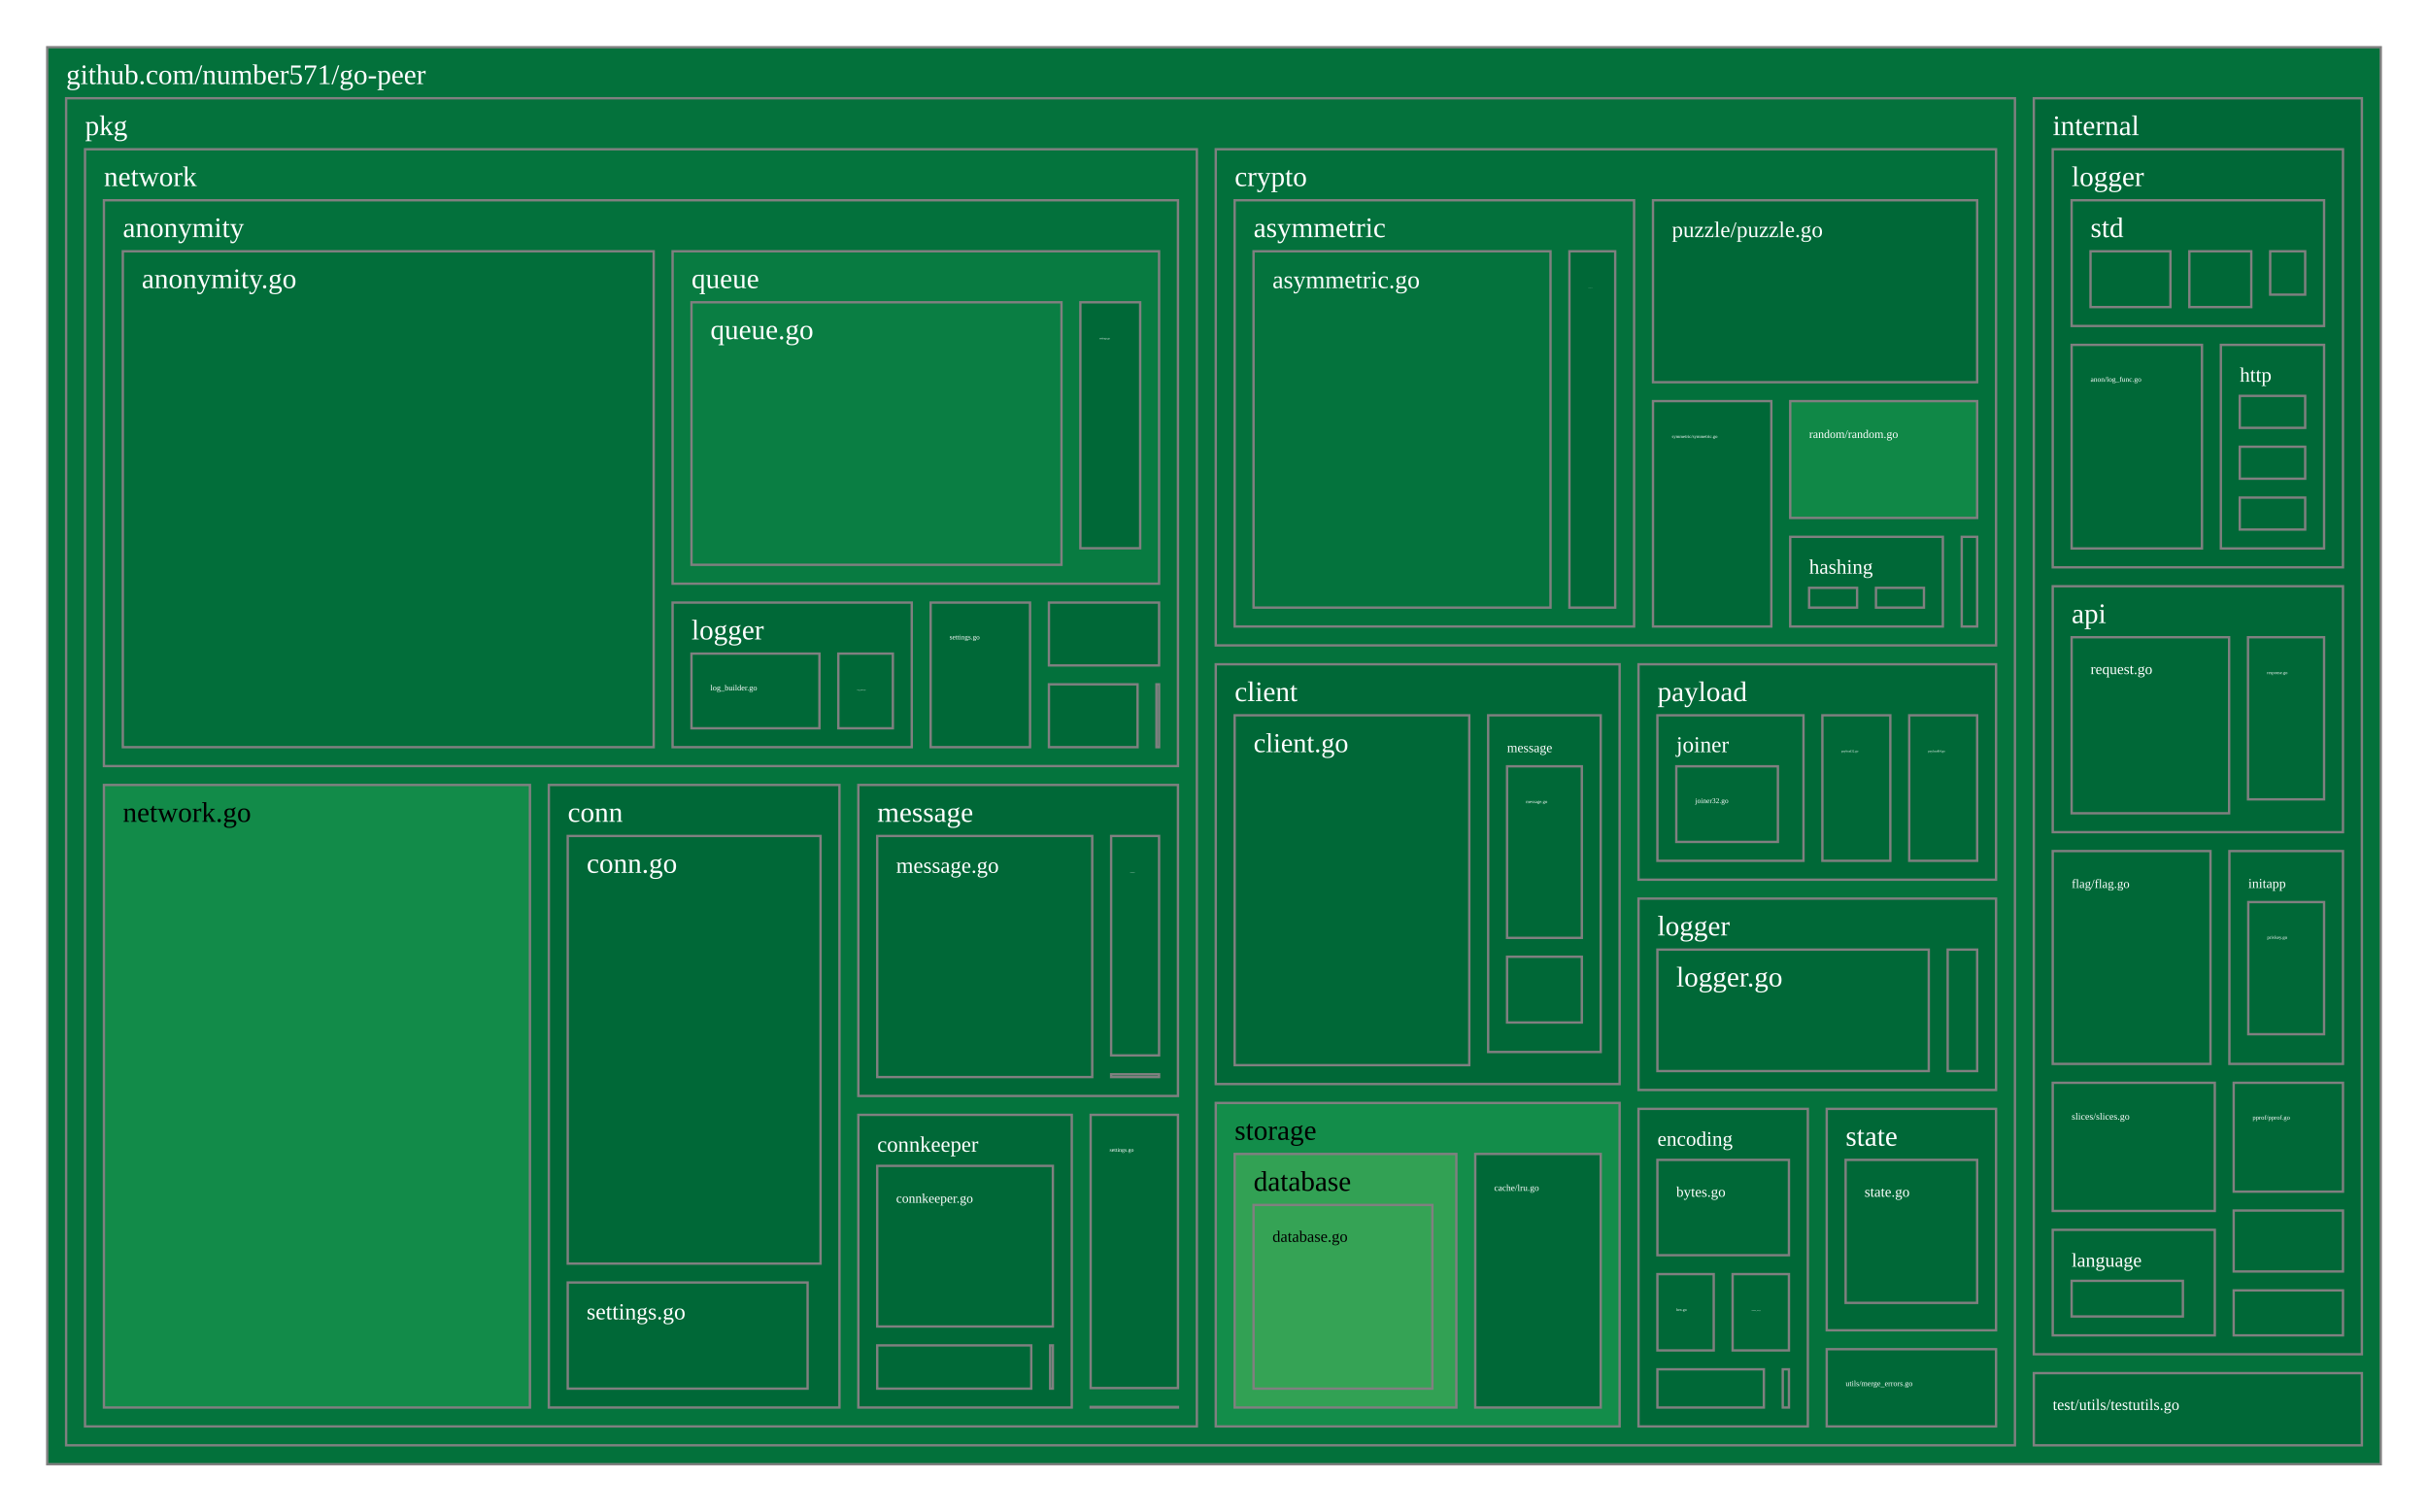
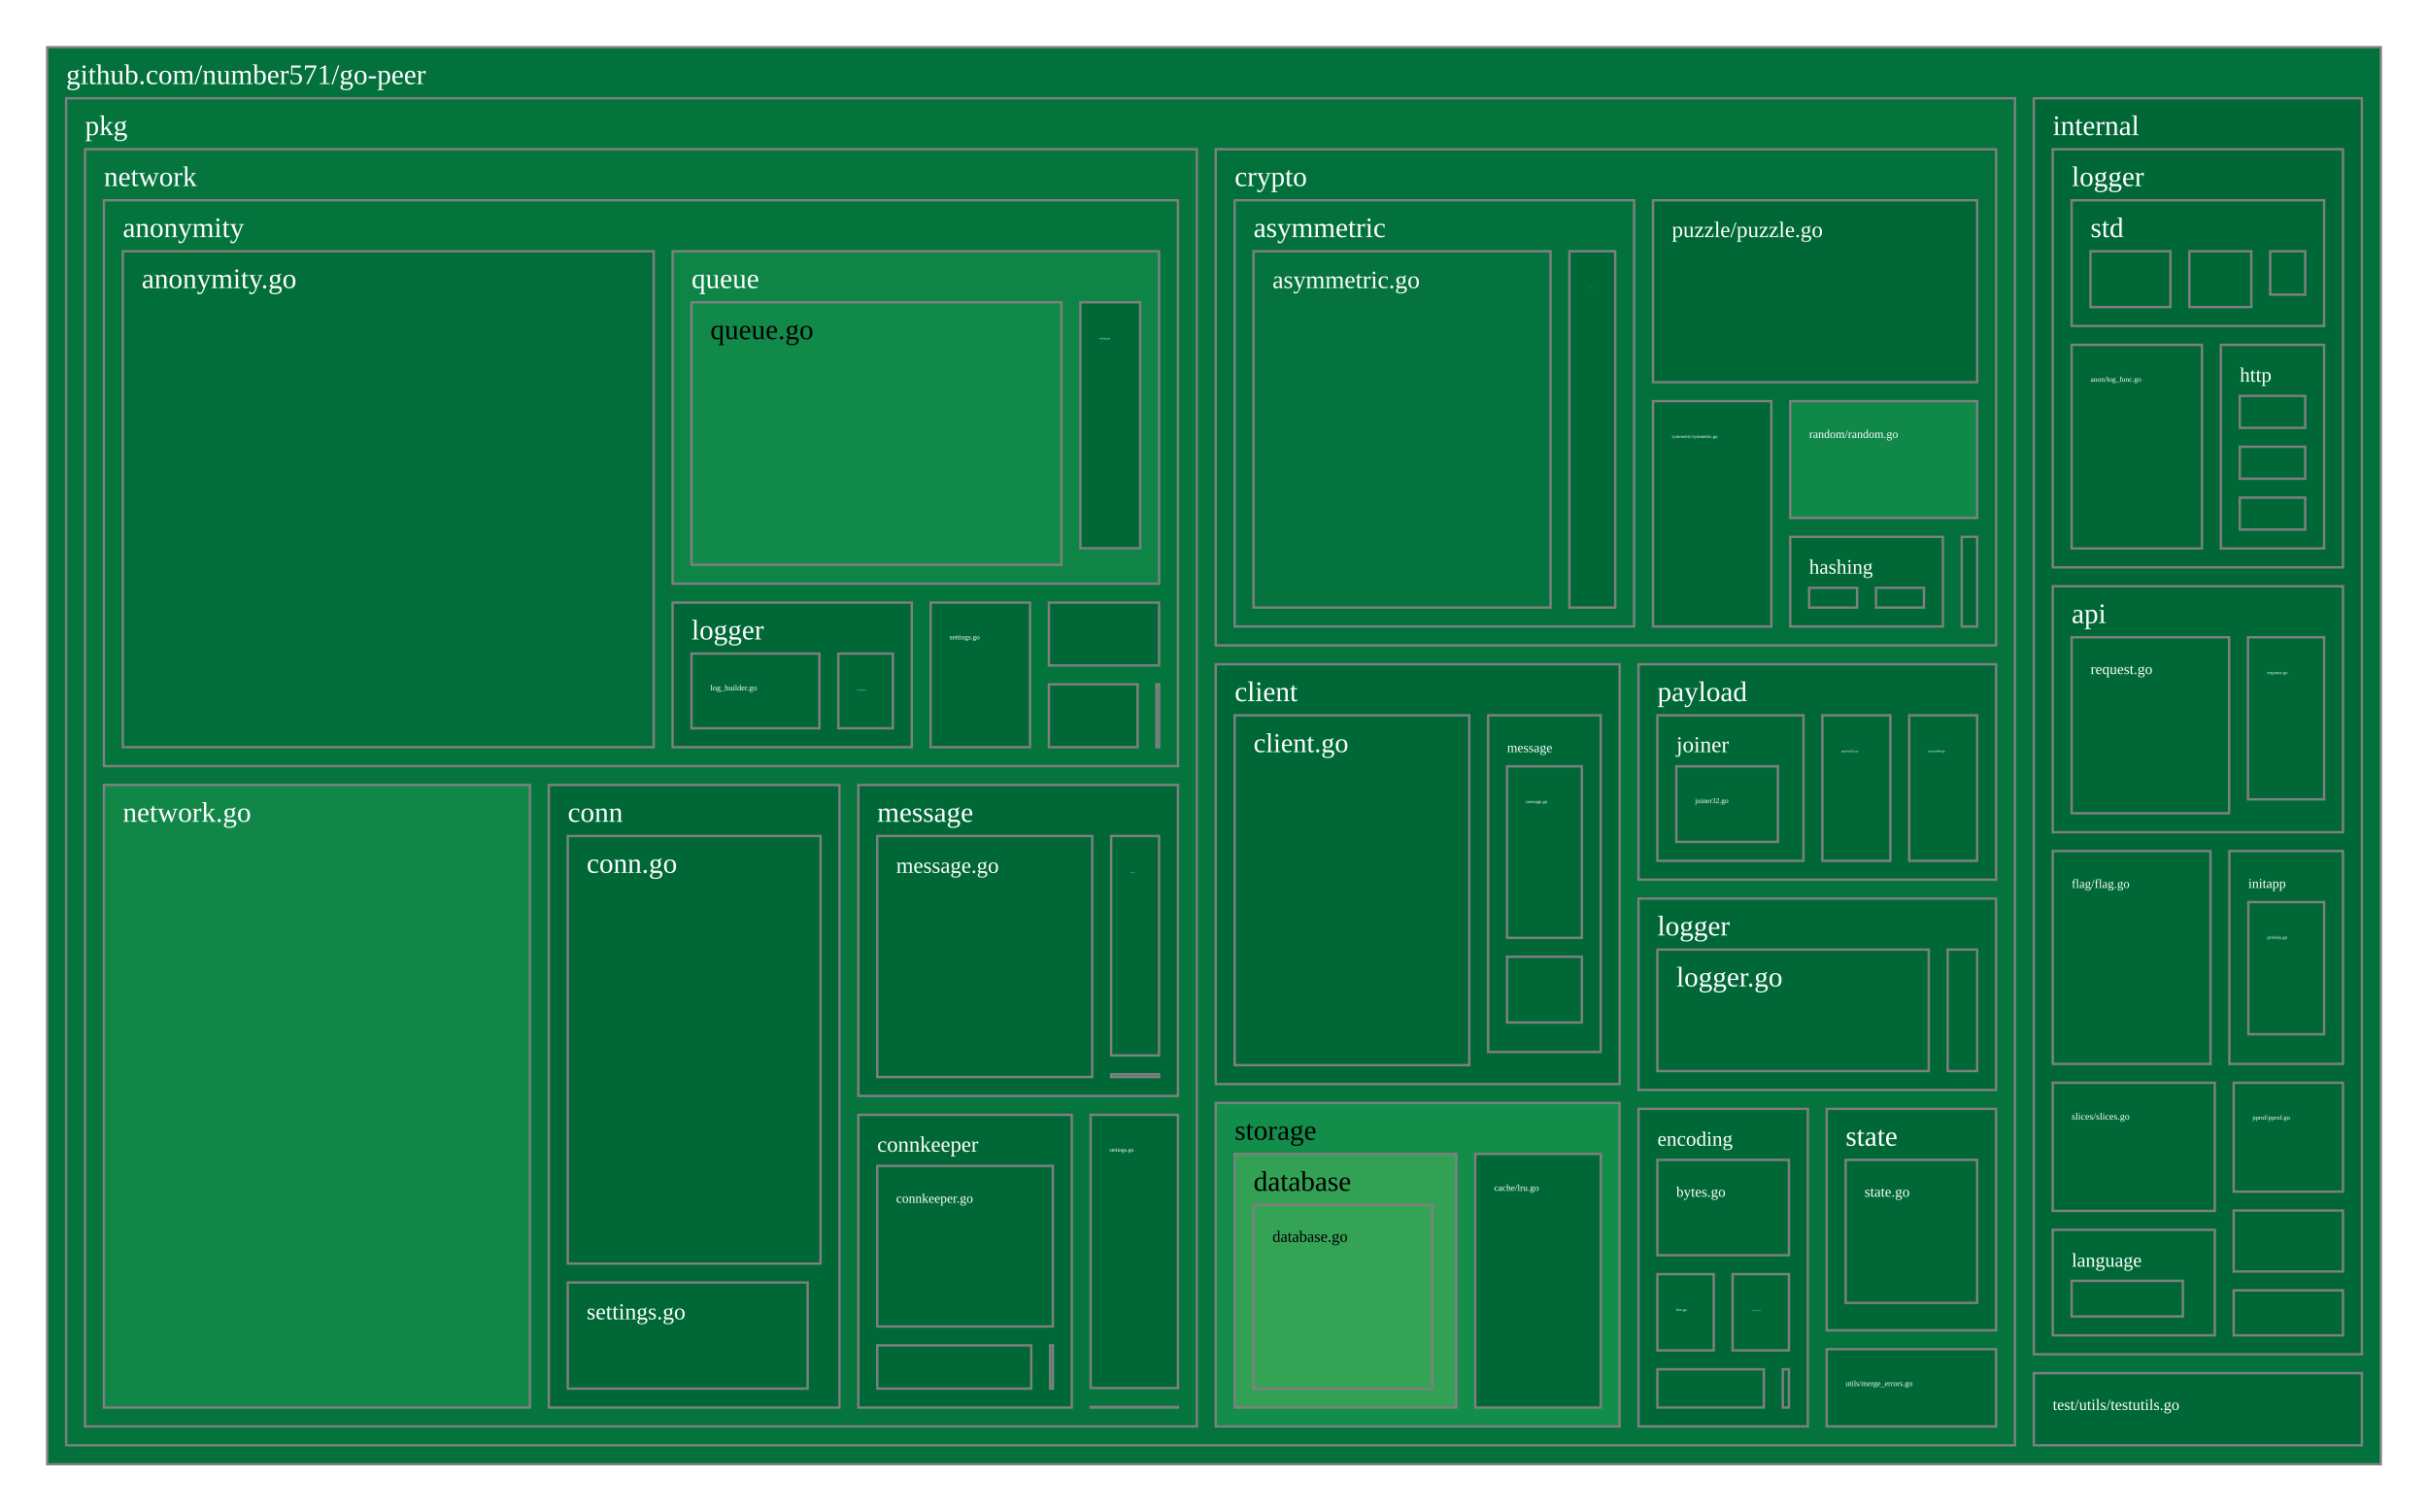
<svg xmlns="http://www.w3.org/2000/svg" viewBox="0 0 1028 640" style="background: white none repeat scroll 0% 0%;">
  <g>
-     <rect x="20" y="20" width="988" height="600" style="fill: rgb(3, 113, 59);opacity:1;fill-opacity:1.00;stroke:rgb(128,128,128);stroke-width:1px;stroke-opacity:1.00;" />
+     <rect x="20" y="20" width="988" height="600" style="fill: rgb(3, 113, 60);opacity:1;fill-opacity:1.00;stroke:rgb(128,128,128);stroke-width:1px;stroke-opacity:1.00;" />
    <text data-notex="1" text-anchor="start" transform="translate(28,35.6) scale(1)" style="font-family: Open Sans, verdana, arial, sans-serif !important; font-size: 12px; fill: rgb(255, 255, 255); fill-opacity: 1.00; white-space: pre;" data-math="N">github.com/number571/go-peer</text>
  </g>
  <g>
    <rect x="861.113" y="41.6" width="138.887" height="531.84" style="fill: rgb(0, 104, 55);opacity:1;fill-opacity:1.00;stroke:rgb(128,128,128);stroke-width:1px;stroke-opacity:1.00;" />
    <text data-notex="1" text-anchor="start" transform="translate(869.113,57.2) scale(1)" style="font-family: Open Sans, verdana, arial, sans-serif !important; font-size: 12px; fill: rgb(255, 255, 255); fill-opacity: 1.00; white-space: pre;" data-math="N">internal</text>
  </g>
  <g>
-     <rect x="28" y="41.6" width="825.113" height="570.4" style="fill: rgb(4, 114, 60);opacity:1;fill-opacity:1.00;stroke:rgb(128,128,128);stroke-width:1px;stroke-opacity:1.00;" />
+     <rect x="28" y="41.6" width="825.113" height="570.4" style="fill: rgb(4, 115, 60);opacity:1;fill-opacity:1.00;stroke:rgb(128,128,128);stroke-width:1px;stroke-opacity:1.00;" />
    <text data-notex="1" text-anchor="start" transform="translate(36,57.2) scale(1)" style="font-family: Open Sans, verdana, arial, sans-serif !important; font-size: 12px; fill: rgb(255, 255, 255); fill-opacity: 1.00; white-space: pre;" data-math="N">pkg</text>
  </g>
  <g>
    <rect x="861.113" y="581.44" width="138.887" height="30.56" style="fill: rgb(0, 104, 55);opacity:1;fill-opacity:1.00;stroke:rgb(128,128,128);stroke-width:1px;stroke-opacity:1.00;" />
    <text data-notex="1" text-anchor="start" transform="translate(869.113,597.04) scale(0.556553)" style="font-family: Open Sans, verdana, arial, sans-serif !important; font-size: 12px; fill: rgb(255, 255, 255); fill-opacity: 1.00; white-space: pre;" data-math="N">test/utils/testutils.go</text>
  </g>
  <g>
    <rect x="869.113" y="248.232" width="122.887" height="104.141" style="fill: rgb(0, 104, 55);opacity:1;fill-opacity:1.00;stroke:rgb(128,128,128);stroke-width:1px;stroke-opacity:1.00;" />
    <text data-notex="1" text-anchor="start" transform="translate(877.113,263.8321) scale(1)" style="font-family: Open Sans, verdana, arial, sans-serif !important; font-size: 12px; fill: rgb(255, 255, 255); fill-opacity: 1.00; white-space: pre;" data-math="N">api</text>
  </g>
  <g>
    <rect x="945.73" y="546.394" width="46.27" height="19.046" style="fill: rgb(0, 104, 55);opacity:1;fill-opacity:1.00;stroke:rgb(128,128,128);stroke-width:1px;stroke-opacity:1.00;" />
  </g>
  <g>
    <rect x="945.73" y="512.587" width="46.27" height="25.807" style="fill: rgb(0, 104, 55);opacity:1;fill-opacity:1.00;stroke:rgb(128,128,128);stroke-width:1px;stroke-opacity:1.00;" />
  </g>
  <g>
    <rect x="869.113" y="360.373" width="66.793" height="90.123" style="fill: rgb(0, 104, 55);opacity:1;fill-opacity:1.00;stroke:rgb(128,128,128);stroke-width:1px;stroke-opacity:1.00;" />
    <text data-notex="1" text-anchor="start" transform="translate(877.113,375.9727) scale(0.440908)" style="font-family: Open Sans, verdana, arial, sans-serif !important; font-size: 12px; fill: rgb(255, 255, 255); fill-opacity: 1.00; white-space: pre;" data-math="N">flag/flag.go</text>
  </g>
  <g>
    <rect x="943.906" y="360.373" width="48.094" height="90.123" style="fill: rgb(0, 104, 55);opacity:1;fill-opacity:1.00;stroke:rgb(128,128,128);stroke-width:1px;stroke-opacity:1.00;" />
    <text data-notex="1" text-anchor="start" transform="translate(951.9056,375.9727) scale(0.477596)" style="font-family: Open Sans, verdana, arial, sans-serif !important; font-size: 12px; fill: rgb(255, 255, 255); fill-opacity: 1.00; white-space: pre;" data-math="N">initapp</text>
  </g>
  <g>
    <rect x="869.113" y="520.757" width="68.617" height="44.683" style="fill: rgb(0, 104, 55);opacity:1;fill-opacity:1.00;stroke:rgb(128,128,128);stroke-width:1px;stroke-opacity:1.00;" />
    <text data-notex="1" text-anchor="start" transform="translate(877.113,536.3573) scale(0.685114)" style="font-family: Open Sans, verdana, arial, sans-serif !important; font-size: 12px; fill: rgb(255, 255, 255); fill-opacity: 1.00; white-space: pre;" data-math="N">language</text>
  </g>
  <g>
    <rect x="869.113" y="63.2" width="122.887" height="177.032" style="fill: rgb(0, 104, 55);opacity:1;fill-opacity:1.00;stroke:rgb(128,128,128);stroke-width:1px;stroke-opacity:1.00;" />
    <text data-notex="1" text-anchor="start" transform="translate(877.113,78.8) scale(1)" style="font-family: Open Sans, verdana, arial, sans-serif !important; font-size: 12px; fill: rgb(255, 255, 255); fill-opacity: 1.00; white-space: pre;" data-math="N">logger</text>
  </g>
  <g>
    <rect x="945.73" y="458.496" width="46.27" height="46.091" style="fill: rgb(0, 104, 55);opacity:1;fill-opacity:1.00;stroke:rgb(128,128,128);stroke-width:1px;stroke-opacity:1.00;" />
    <text data-notex="1" text-anchor="start" transform="translate(953.7298,474.0958) scale(0.225225)" style="font-family: Open Sans, verdana, arial, sans-serif !important; font-size: 12px; fill: rgb(255, 255, 255); fill-opacity: 1.00; white-space: pre;" data-math="N">pprof/pprof.go</text>
  </g>
  <g>
    <rect x="869.113" y="458.496" width="68.617" height="54.261" style="fill: rgb(0, 104, 55);opacity:1;fill-opacity:1.00;stroke:rgb(128,128,128);stroke-width:1px;stroke-opacity:1.00;" />
    <text data-notex="1" text-anchor="start" transform="translate(877.113,474.0958) scale(0.342557)" style="font-family: Open Sans, verdana, arial, sans-serif !important; font-size: 12px; fill: rgb(255, 255, 255); fill-opacity: 1.00; white-space: pre;" data-math="N">slices/slices.go</text>
  </g>
  <g>
    <rect x="514.743" y="281.282" width="170.993" height="177.746" style="fill: rgb(0, 104, 55);opacity:1;fill-opacity:1.00;stroke:rgb(128,128,128);stroke-width:1px;stroke-opacity:1.00;" />
    <text data-notex="1" text-anchor="start" transform="translate(522.7425,296.8821) scale(1)" style="font-family: Open Sans, verdana, arial, sans-serif !important; font-size: 12px; fill: rgb(255, 255, 255); fill-opacity: 1.00; white-space: pre;" data-math="N">client</text>
  </g>
  <g>
    <rect x="514.743" y="63.2" width="330.37" height="210.082" style="fill: rgb(2, 112, 59);opacity:1;fill-opacity:1.00;stroke:rgb(128,128,128);stroke-width:1px;stroke-opacity:1.00;" />
    <text data-notex="1" text-anchor="start" transform="translate(522.7425,78.8) scale(1)" style="font-family: Open Sans, verdana, arial, sans-serif !important; font-size: 12px; fill: rgb(255, 255, 255); fill-opacity: 1.00; white-space: pre;" data-math="N">crypto</text>
  </g>
  <g>
    <rect x="693.736" y="469.537" width="71.689" height="134.463" style="fill: rgb(0, 104, 55);opacity:1;fill-opacity:1.00;stroke:rgb(128,128,128);stroke-width:1px;stroke-opacity:1.00;" />
    <text data-notex="1" text-anchor="start" transform="translate(701.7356,485.1369) scale(0.725113)" style="font-family: Open Sans, verdana, arial, sans-serif !important; font-size: 12px; fill: rgb(255, 255, 255); fill-opacity: 1.00; white-space: pre;" data-math="N">encoding</text>
  </g>
  <g>
    <rect x="693.736" y="380.497" width="151.377" height="81.039" style="fill: rgb(0, 104, 55);opacity:1;fill-opacity:1.00;stroke:rgb(128,128,128);stroke-width:1px;stroke-opacity:1.00;" />
    <text data-notex="1" text-anchor="start" transform="translate(701.7356,396.0975) scale(1)" style="font-family: Open Sans, verdana, arial, sans-serif !important; font-size: 12px; fill: rgb(255, 255, 255); fill-opacity: 1.00; white-space: pre;" data-math="N">logger</text>
  </g>
  <g>
-     <rect x="36" y="63.2" width="470.743" height="540.8" style="fill: rgb(4, 116, 61);opacity:1;fill-opacity:1.00;stroke:rgb(128,128,128);stroke-width:1px;stroke-opacity:1.00;" />
+     <rect x="36" y="63.2" width="470.743" height="540.8" style="fill: rgb(5, 116, 61);opacity:1;fill-opacity:1.00;stroke:rgb(128,128,128);stroke-width:1px;stroke-opacity:1.00;" />
    <text data-notex="1" text-anchor="start" transform="translate(44,78.8) scale(1)" style="font-family: Open Sans, verdana, arial, sans-serif !important; font-size: 12px; fill: rgb(255, 255, 255); fill-opacity: 1.00; white-space: pre;" data-math="N">network</text>
  </g>
  <g>
    <rect x="693.736" y="281.282" width="151.377" height="91.215" style="fill: rgb(0, 104, 55);opacity:1;fill-opacity:1.00;stroke:rgb(128,128,128);stroke-width:1px;stroke-opacity:1.00;" />
    <text data-notex="1" text-anchor="start" transform="translate(701.7356,296.8821) scale(1)" style="font-family: Open Sans, verdana, arial, sans-serif !important; font-size: 12px; fill: rgb(255, 255, 255); fill-opacity: 1.00; white-space: pre;" data-math="N">payload</text>
  </g>
  <g>
    <rect x="773.424" y="469.537" width="71.689" height="93.759" style="fill: rgb(0, 104, 55);opacity:1;fill-opacity:1.00;stroke:rgb(128,128,128);stroke-width:1px;stroke-opacity:1.00;" />
    <text data-notex="1" text-anchor="start" transform="translate(781.4243,485.1369) scale(1)" style="font-family: Open Sans, verdana, arial, sans-serif !important; font-size: 12px; fill: rgb(255, 255, 255); fill-opacity: 1.00; white-space: pre;" data-math="N">state</text>
  </g>
  <g>
    <rect x="514.743" y="467.028" width="170.993" height="136.972" style="fill: rgb(19, 141, 74);opacity:1;fill-opacity:1.00;stroke:rgb(128,128,128);stroke-width:1px;stroke-opacity:1.00;" />
    <text data-notex="1" text-anchor="start" transform="translate(522.7425,482.6278) scale(1)" style="font-family: Open Sans, verdana, arial, sans-serif !important; font-size: 12px; fill: rgb(0, 0, 0); fill-opacity: 1.00; white-space: pre;" data-math="N">storage</text>
  </g>
  <g>
    <rect x="773.424" y="571.296" width="71.689" height="32.704" style="fill: rgb(0, 104, 55);opacity:1;fill-opacity:1.00;stroke:rgb(128,128,128);stroke-width:1px;stroke-opacity:1.00;" />
    <text data-notex="1" text-anchor="start" transform="translate(781.4243,586.8963) scale(0.276234)" style="font-family: Open Sans, verdana, arial, sans-serif !important; font-size: 12px; fill: rgb(255, 255, 255); fill-opacity: 1.00; white-space: pre;" data-math="N">utils/merge_errors.go</text>
  </g>
  <g>
    <rect x="877.113" y="269.832" width="66.677" height="74.541" style="fill: rgb(0, 104, 55);opacity:1;fill-opacity:1.00;stroke:rgb(128,128,128);stroke-width:1px;stroke-opacity:1.00;" />
    <text data-notex="1" text-anchor="start" transform="translate(885.113,285.4321) scale(0.527881)" style="font-family: Open Sans, verdana, arial, sans-serif !important; font-size: 12px; fill: rgb(255, 255, 255); fill-opacity: 1.00; white-space: pre;" data-math="N">request.go</text>
  </g>
  <g>
    <rect x="951.79" y="269.832" width="32.21" height="68.645" style="fill: rgb(0, 104, 55);opacity:1;fill-opacity:1.00;stroke:rgb(128,128,128);stroke-width:1px;stroke-opacity:1.00;" />
    <text data-notex="1" text-anchor="start" transform="translate(959.7895,285.4321) scale(0.153508)" style="font-family: Open Sans, verdana, arial, sans-serif !important; font-size: 12px; fill: rgb(255, 255, 255); fill-opacity: 1.00; white-space: pre;" data-math="N">response.go</text>
  </g>
  <g>
    <rect x="951.906" y="381.973" width="32.094" height="55.955" style="fill: rgb(0, 104, 55);opacity:1;fill-opacity:1.00;stroke:rgb(128,128,128);stroke-width:1px;stroke-opacity:1.00;" />
    <text data-notex="1" text-anchor="start" transform="translate(959.9056,397.5727) scale(0.16765)" style="font-family: Open Sans, verdana, arial, sans-serif !important; font-size: 12px; fill: rgb(255, 255, 255); fill-opacity: 1.00; white-space: pre;" data-math="N">privkey.go</text>
  </g>
  <g>
    <rect x="877.113" y="542.357" width="47.106" height="15.083" style="fill: rgb(0, 104, 55);opacity:1;fill-opacity:1.00;stroke:rgb(128,128,128);stroke-width:1px;stroke-opacity:1.00;" />
  </g>
  <g>
    <rect x="877.113" y="146.031" width="55.188" height="86.201" style="fill: rgb(0, 104, 55);opacity:1;fill-opacity:1.00;stroke:rgb(128,128,128);stroke-width:1px;stroke-opacity:1.00;" />
    <text data-notex="1" text-anchor="start" transform="translate(885.113,161.6308) scale(0.255129)" style="font-family: Open Sans, verdana, arial, sans-serif !important; font-size: 12px; fill: rgb(255, 255, 255); fill-opacity: 1.00; white-space: pre;" data-math="N">anon/log_func.go</text>
  </g>
  <g>
    <rect x="940.301" y="146.031" width="43.699" height="86.201" style="fill: rgb(0, 104, 55);opacity:1;fill-opacity:1.00;stroke:rgb(128,128,128);stroke-width:1px;stroke-opacity:1.00;" />
    <text data-notex="1" text-anchor="start" transform="translate(948.3008,161.6308) scale(0.721332)" style="font-family: Open Sans, verdana, arial, sans-serif !important; font-size: 12px; fill: rgb(255, 255, 255); fill-opacity: 1.00; white-space: pre;" data-math="N">http</text>
  </g>
  <g>
    <rect x="877.113" y="84.8" width="106.887" height="53.231" style="fill: rgb(0, 104, 55);opacity:1;fill-opacity:1.00;stroke:rgb(128,128,128);stroke-width:1px;stroke-opacity:1.00;" />
    <text data-notex="1" text-anchor="start" transform="translate(885.113,100.4) scale(1)" style="font-family: Open Sans, verdana, arial, sans-serif !important; font-size: 12px; fill: rgb(255, 255, 255); fill-opacity: 1.00; white-space: pre;" data-math="N">std</text>
  </g>
  <g>
    <rect x="522.743" y="302.882" width="99.337" height="148.146" style="fill: rgb(0, 104, 55);opacity:1;fill-opacity:1.00;stroke:rgb(128,128,128);stroke-width:1px;stroke-opacity:1.00;" />
    <text data-notex="1" text-anchor="start" transform="translate(530.7425,318.4821) scale(0.964548)" style="font-family: Open Sans, verdana, arial, sans-serif !important; font-size: 12px; fill: rgb(255, 255, 255); fill-opacity: 1.00; white-space: pre;" data-math="N">client.go</text>
  </g>
  <g>
    <rect x="630.079" y="302.882" width="47.656" height="142.569" style="fill: rgb(0, 104, 55);opacity:1;fill-opacity:1.00;stroke:rgb(128,128,128);stroke-width:1px;stroke-opacity:1.00;" />
    <text data-notex="1" text-anchor="start" transform="translate(638.0794,318.4821) scale(0.471074)" style="font-family: Open Sans, verdana, arial, sans-serif !important; font-size: 12px; fill: rgb(255, 255, 255); fill-opacity: 1.00; white-space: pre;" data-math="N">message</text>
  </g>
  <g>
    <rect x="522.743" y="84.8" width="169.127" height="180.482" style="fill: rgb(3, 113, 60);opacity:1;fill-opacity:1.00;stroke:rgb(128,128,128);stroke-width:1px;stroke-opacity:1.00;" />
    <text data-notex="1" text-anchor="start" transform="translate(530.7425,100.4) scale(1)" style="font-family: Open Sans, verdana, arial, sans-serif !important; font-size: 12px; fill: rgb(255, 255, 255); fill-opacity: 1.00; white-space: pre;" data-math="N">asymmetric</text>
  </g>
  <g>
    <rect x="757.967" y="227.311" width="64.622" height="37.971" style="fill: rgb(0, 104, 55);opacity:1;fill-opacity:1.00;stroke:rgb(128,128,128);stroke-width:1px;stroke-opacity:1.00;" />
    <text data-notex="1" text-anchor="start" transform="translate(765.9667,242.9109) scale(0.72354)" style="font-family: Open Sans, verdana, arial, sans-serif !important; font-size: 12px; fill: rgb(255, 255, 255); fill-opacity: 1.00; white-space: pre;" data-math="N">hashing</text>
  </g>
  <g>
    <rect x="830.589" y="227.311" width="6.524" height="37.971" style="fill: rgb(0, 104, 55);opacity:1;fill-opacity:1.00;stroke:rgb(128,128,128);stroke-width:1px;stroke-opacity:1.00;" />
  </g>
  <g>
    <rect x="699.869" y="84.8" width="137.244" height="77.047" style="fill: rgb(0, 104, 55);opacity:1;fill-opacity:1.00;stroke:rgb(128,128,128);stroke-width:1px;stroke-opacity:1.00;" />
    <text data-notex="1" text-anchor="start" transform="translate(707.8691,100.4) scale(0.789348)" style="font-family: Open Sans, verdana, arial, sans-serif !important; font-size: 12px; fill: rgb(255, 255, 255); fill-opacity: 1.00; white-space: pre;" data-math="N">puzzle/puzzle.go</text>
  </g>
  <g>
    <rect x="757.967" y="169.847" width="79.146" height="49.464" style="fill: rgb(16, 136, 71);opacity:1;fill-opacity:1.00;stroke:rgb(128,128,128);stroke-width:1px;stroke-opacity:1.00;" />
    <text data-notex="1" text-anchor="start" transform="translate(765.9667,185.4468) scale(0.411109)" style="font-family: Open Sans, verdana, arial, sans-serif !important; font-size: 12px; fill: rgb(255, 255, 255); fill-opacity: 1.00; white-space: pre;" data-math="N">random/random.go</text>
  </g>
  <g>
    <rect x="699.869" y="169.847" width="50.098" height="95.435" style="fill: rgb(0, 104, 55);opacity:1;fill-opacity:1.00;stroke:rgb(128,128,128);stroke-width:1px;stroke-opacity:1.00;" />
    <text data-notex="1" text-anchor="start" transform="translate(707.8691,185.4468) scale(0.161447)" style="font-family: Open Sans, verdana, arial, sans-serif !important; font-size: 12px; fill: rgb(255, 255, 255); fill-opacity: 1.00; white-space: pre;" data-math="N">symmetric/symmetric.go</text>
  </g>
  <g>
    <rect x="701.736" y="491.137" width="55.689" height="40.37" style="fill: rgb(0, 104, 55);opacity:1;fill-opacity:1.00;stroke:rgb(128,128,128);stroke-width:1px;stroke-opacity:1.00;" />
    <text data-notex="1" text-anchor="start" transform="translate(709.7356,506.7369) scale(0.51678)" style="font-family: Open Sans, verdana, arial, sans-serif !important; font-size: 12px; fill: rgb(255, 255, 255); fill-opacity: 1.00; white-space: pre;" data-math="N">bytes.go</text>
  </g>
  <g>
    <rect x="754.81" y="579.815" width="2.615" height="16.185" style="fill: rgb(0, 104, 55);opacity:1;fill-opacity:1.00;stroke:rgb(128,128,128);stroke-width:1px;stroke-opacity:1.00;" />
  </g>
  <g>
    <rect x="701.736" y="539.507" width="23.844" height="32.308" style="fill: rgb(0, 104, 55);opacity:1;fill-opacity:1.00;stroke:rgb(128,128,128);stroke-width:1px;stroke-opacity:1.00;" />
    <text data-notex="1" text-anchor="start" transform="translate(709.7356,555.1068) scale(0.136187)" style="font-family: Open Sans, verdana, arial, sans-serif !important; font-size: 12px; fill: rgb(255, 255, 255); fill-opacity: 1.00; white-space: pre;" data-math="N">hex.go</text>
  </g>
  <g>
    <rect x="733.58" y="539.507" width="23.844" height="32.308" style="fill: rgb(0, 104, 55);opacity:1;fill-opacity:1.00;stroke:rgb(128,128,128);stroke-width:1px;stroke-opacity:1.00;" />
    <text data-notex="1" text-anchor="start" transform="translate(741.5799,555.1068) scale(0.048066)" style="font-family: Open Sans, verdana, arial, sans-serif !important; font-size: 12px; fill: rgb(255, 255, 255); fill-opacity: 1.00; white-space: pre;" data-math="N">serialize_json.go</text>
  </g>
  <g>
    <rect x="701.736" y="579.815" width="45.074" height="16.185" style="fill: rgb(0, 104, 55);opacity:1;fill-opacity:1.00;stroke:rgb(128,128,128);stroke-width:1px;stroke-opacity:1.00;" />
  </g>
  <g>
    <rect x="701.736" y="402.097" width="114.895" height="51.439" style="fill: rgb(0, 104, 55);opacity:1;fill-opacity:1.00;stroke:rgb(128,128,128);stroke-width:1px;stroke-opacity:1.00;" />
    <text data-notex="1" text-anchor="start" transform="translate(709.7356,417.6975) scale(1)" style="font-family: Open Sans, verdana, arial, sans-serif !important; font-size: 12px; fill: rgb(255, 255, 255); fill-opacity: 1.00; white-space: pre;" data-math="N">logger.go</text>
  </g>
  <g>
    <rect x="824.631" y="402.097" width="12.482" height="51.439" style="fill: rgb(0, 104, 55);opacity:1;fill-opacity:1.00;stroke:rgb(128,128,128);stroke-width:1px;stroke-opacity:1.00;" />
  </g>
  <g>
-     <rect x="44" y="84.8" width="454.743" height="239.581" style="fill: rgb(3, 113, 60);opacity:1;fill-opacity:1.00;stroke:rgb(128,128,128);stroke-width:1px;stroke-opacity:1.00;" />
+     <rect x="44" y="84.8" width="454.743" height="239.581" style="fill: rgb(4, 116, 61);opacity:1;fill-opacity:1.00;stroke:rgb(128,128,128);stroke-width:1px;stroke-opacity:1.00;" />
    <text data-notex="1" text-anchor="start" transform="translate(52,100.4) scale(1)" style="font-family: Open Sans, verdana, arial, sans-serif !important; font-size: 12px; fill: rgb(255, 255, 255); fill-opacity: 1.00; white-space: pre;" data-math="N">anonymity</text>
  </g>
  <g>
    <rect x="232.373" y="332.381" width="123.042" height="263.619" style="fill: rgb(0, 104, 55);opacity:1;fill-opacity:1.00;stroke:rgb(128,128,128);stroke-width:1px;stroke-opacity:1.00;" />
    <text data-notex="1" text-anchor="start" transform="translate(240.3731,347.9815) scale(1)" style="font-family: Open Sans, verdana, arial, sans-serif !important; font-size: 12px; fill: rgb(255, 255, 255); fill-opacity: 1.00; white-space: pre;" data-math="N">conn</text>
  </g>
  <g>
    <rect x="363.415" y="472.071" width="90.362" height="123.929" style="fill: rgb(0, 104, 55);opacity:1;fill-opacity:1.00;stroke:rgb(128,128,128);stroke-width:1px;stroke-opacity:1.00;" />
    <text data-notex="1" text-anchor="start" transform="translate(371.4152,487.671) scale(0.774603)" style="font-family: Open Sans, verdana, arial, sans-serif !important; font-size: 12px; fill: rgb(255, 255, 255); fill-opacity: 1.00; white-space: pre;" data-math="N">connkeeper</text>
  </g>
  <g>
    <rect x="461.777" y="595.754" width="36.965" height="0.246" style="fill: rgb(0, 104, 55);opacity:1;fill-opacity:1.00;stroke:rgb(128,128,128);stroke-width:1px;stroke-opacity:1.00;" />
  </g>
  <g>
    <rect x="363.415" y="332.381" width="135.327" height="131.69" style="fill: rgb(0, 104, 55);opacity:1;fill-opacity:1.00;stroke:rgb(128,128,128);stroke-width:1px;stroke-opacity:1.00;" />
    <text data-notex="1" text-anchor="start" transform="translate(371.4152,347.9815) scale(1)" style="font-family: Open Sans, verdana, arial, sans-serif !important; font-size: 12px; fill: rgb(255, 255, 255); fill-opacity: 1.00; white-space: pre;" data-math="N">message</text>
  </g>
  <g>
-     <rect x="44" y="332.381" width="180.373" height="263.619" style="fill: rgb(18, 139, 73);opacity:1;fill-opacity:1.00;stroke:rgb(128,128,128);stroke-width:1px;stroke-opacity:1.00;" />
-     <text data-notex="1" text-anchor="start" transform="translate(52,347.9815) scale(1)" style="font-family: Open Sans, verdana, arial, sans-serif !important; font-size: 12px; fill: rgb(0, 0, 0); fill-opacity: 1.00; white-space: pre;" data-math="N">network.go</text>
+     <rect x="44" y="332.381" width="180.373" height="263.619" style="fill: rgb(16, 135, 71);opacity:1;fill-opacity:1.00;stroke:rgb(128,128,128);stroke-width:1px;stroke-opacity:1.00;" />
+     <text data-notex="1" text-anchor="start" transform="translate(52,347.9815) scale(1)" style="font-family: Open Sans, verdana, arial, sans-serif !important; font-size: 12px; fill: rgb(255, 255, 255); fill-opacity: 1.00; white-space: pre;" data-math="N">network.go</text>
  </g>
  <g>
    <rect x="461.777" y="472.071" width="36.965" height="115.683" style="fill: rgb(0, 104, 55);opacity:1;fill-opacity:1.00;stroke:rgb(128,128,128);stroke-width:1px;stroke-opacity:1.00;" />
    <text data-notex="1" text-anchor="start" transform="translate(469.7771,487.671) scale(0.198536)" style="font-family: Open Sans, verdana, arial, sans-serif !important; font-size: 12px; fill: rgb(255, 255, 255); fill-opacity: 1.00; white-space: pre;" data-math="N">settings.go</text>
  </g>
  <g>
    <rect x="701.736" y="302.882" width="61.851" height="61.615" style="fill: rgb(0, 104, 55);opacity:1;fill-opacity:1.00;stroke:rgb(128,128,128);stroke-width:1px;stroke-opacity:1.00;" />
    <text data-notex="1" text-anchor="start" transform="translate(709.7356,318.4821) scale(0.796016)" style="font-family: Open Sans, verdana, arial, sans-serif !important; font-size: 12px; fill: rgb(255, 255, 255); fill-opacity: 1.00; white-space: pre;" data-math="N">joiner</text>
  </g>
  <g>
    <rect x="771.586" y="302.882" width="28.763" height="61.615" style="fill: rgb(0, 104, 55);opacity:1;fill-opacity:1.00;stroke:rgb(128,128,128);stroke-width:1px;stroke-opacity:1.00;" />
    <text data-notex="1" text-anchor="start" transform="translate(779.5861,318.4821) scale(0.110794)" style="font-family: Open Sans, verdana, arial, sans-serif !important; font-size: 12px; fill: rgb(255, 255, 255); fill-opacity: 1.00; white-space: pre;" data-math="N">payload32.go</text>
  </g>
  <g>
    <rect x="808.35" y="302.882" width="28.763" height="61.615" style="fill: rgb(0, 104, 55);opacity:1;fill-opacity:1.00;stroke:rgb(128,128,128);stroke-width:1px;stroke-opacity:1.00;" />
    <text data-notex="1" text-anchor="start" transform="translate(816.3496,318.4821) scale(0.110794)" style="font-family: Open Sans, verdana, arial, sans-serif !important; font-size: 12px; fill: rgb(255, 255, 255); fill-opacity: 1.00; white-space: pre;" data-math="N">payload64.go</text>
  </g>
  <g>
    <rect x="781.424" y="491.137" width="55.689" height="60.551" style="fill: rgb(0, 104, 55);opacity:1;fill-opacity:1.00;stroke:rgb(128,128,128);stroke-width:1px;stroke-opacity:1.00;" />
    <text data-notex="1" text-anchor="start" transform="translate(789.4243,506.7369) scale(0.51678)" style="font-family: Open Sans, verdana, arial, sans-serif !important; font-size: 12px; fill: rgb(255, 255, 255); fill-opacity: 1.00; white-space: pre;" data-math="N">state.go</text>
  </g>
  <g>
    <rect x="624.613" y="488.628" width="53.122" height="107.372" style="fill: rgb(0, 104, 55);opacity:1;fill-opacity:1.00;stroke:rgb(128,128,128);stroke-width:1px;stroke-opacity:1.00;" />
    <text data-notex="1" text-anchor="start" transform="translate(632.6132,504.2278) scale(0.322243)" style="font-family: Open Sans, verdana, arial, sans-serif !important; font-size: 12px; fill: rgb(255, 255, 255); fill-opacity: 1.00; white-space: pre;" data-math="N">cache/lru.go</text>
  </g>
  <g>
    <rect x="522.743" y="488.628" width="93.871" height="107.372" style="fill: rgb(50, 161, 84);opacity:1;fill-opacity:1.00;stroke:rgb(128,128,128);stroke-width:1px;stroke-opacity:1.00;" />
    <text data-notex="1" text-anchor="start" transform="translate(530.7425,504.2278) scale(1)" style="font-family: Open Sans, verdana, arial, sans-serif !important; font-size: 12px; fill: rgb(0, 0, 0); fill-opacity: 1.00; white-space: pre;" data-math="N">database</text>
  </g>
  <g>
    <rect x="948.301" y="167.631" width="27.699" height="13.534" style="fill: rgb(0, 104, 55);opacity:1;fill-opacity:1.00;stroke:rgb(128,128,128);stroke-width:1px;stroke-opacity:1.00;" />
  </g>
  <g>
    <rect x="948.301" y="189.165" width="27.699" height="13.534" style="fill: rgb(0, 104, 55);opacity:1;fill-opacity:1.00;stroke:rgb(128,128,128);stroke-width:1px;stroke-opacity:1.00;" />
  </g>
  <g>
    <rect x="948.301" y="210.698" width="27.699" height="13.534" style="fill: rgb(0, 104, 55);opacity:1;fill-opacity:1.00;stroke:rgb(128,128,128);stroke-width:1px;stroke-opacity:1.00;" />
  </g>
  <g>
    <rect x="961.18" y="106.4" width="14.82" height="18.359" style="fill: rgb(0, 104, 55);opacity:1;fill-opacity:1.00;stroke:rgb(128,128,128);stroke-width:1px;stroke-opacity:1.00;" />
  </g>
  <g>
    <rect x="885.113" y="106.4" width="33.837" height="23.631" style="fill: rgb(0, 104, 55);opacity:1;fill-opacity:1.00;stroke:rgb(128,128,128);stroke-width:1px;stroke-opacity:1.00;" />
  </g>
  <g>
    <rect x="926.95" y="106.4" width="26.23" height="23.631" style="fill: rgb(0, 104, 55);opacity:1;fill-opacity:1.00;stroke:rgb(128,128,128);stroke-width:1px;stroke-opacity:1.00;" />
  </g>
  <g>
    <rect x="638.079" y="324.482" width="31.656" height="72.646" style="fill: rgb(0, 104, 55);opacity:1;fill-opacity:1.00;stroke:rgb(128,128,128);stroke-width:1px;stroke-opacity:1.00;" />
    <text data-notex="1" text-anchor="start" transform="translate(646.0794,340.0821) scale(0.163085)" style="font-family: Open Sans, verdana, arial, sans-serif !important; font-size: 12px; fill: rgb(255, 255, 255); fill-opacity: 1.00; white-space: pre;" data-math="N">message.go</text>
  </g>
  <g>
    <rect x="638.079" y="405.128" width="31.656" height="27.843" style="fill: rgb(0, 104, 55);opacity:1;fill-opacity:1.00;stroke:rgb(128,128,128);stroke-width:1px;stroke-opacity:1.00;" />
  </g>
  <g>
    <rect x="530.743" y="106.4" width="125.735" height="150.882" style="fill: rgb(4, 115, 61);opacity:1;fill-opacity:1.00;stroke:rgb(128,128,128);stroke-width:1px;stroke-opacity:1.00;" />
    <text data-notex="1" text-anchor="start" transform="translate(538.7425,122) scale(0.879288)" style="font-family: Open Sans, verdana, arial, sans-serif !important; font-size: 12px; fill: rgb(255, 255, 255); fill-opacity: 1.00; white-space: pre;" data-math="N">asymmetric.go</text>
  </g>
  <g>
    <rect x="664.478" y="106.4" width="19.392" height="150.882" style="fill: rgb(0, 104, 55);opacity:1;fill-opacity:1.00;stroke:rgb(128,128,128);stroke-width:1px;stroke-opacity:1.00;" />
    <text data-notex="1" text-anchor="start" transform="translate(672.4776,122) scale(0.023552)" style="font-family: Open Sans, verdana, arial, sans-serif !important; font-size: 12px; fill: rgb(255, 255, 255); fill-opacity: 1.00; white-space: pre;" data-math="N">list_pubkeys.go</text>
  </g>
  <g>
    <rect x="765.967" y="248.911" width="20.311" height="8.371" style="fill: rgb(0, 104, 55);opacity:1;fill-opacity:1.00;stroke:rgb(128,128,128);stroke-width:1px;stroke-opacity:1.00;" />
  </g>
  <g>
    <rect x="794.278" y="248.911" width="20.311" height="8.371" style="fill: rgb(0, 104, 55);opacity:1;fill-opacity:1.00;stroke:rgb(128,128,128);stroke-width:1px;stroke-opacity:1.00;" />
  </g>
  <g>
    <rect x="444.111" y="255.158" width="46.632" height="26.612" style="fill: rgb(0, 104, 55);opacity:1;fill-opacity:1.00;stroke:rgb(128,128,128);stroke-width:1px;stroke-opacity:1.00;" />
  </g>
  <g>
    <rect x="52" y="106.4" width="224.769" height="209.981" style="fill: rgb(2, 110, 58);opacity:1;fill-opacity:1.00;stroke:rgb(128,128,128);stroke-width:1px;stroke-opacity:1.00;" />
    <text data-notex="1" text-anchor="start" transform="translate(60,122) scale(1)" style="font-family: Open Sans, verdana, arial, sans-serif !important; font-size: 12px; fill: rgb(255, 255, 255); fill-opacity: 1.00; white-space: pre;" data-math="N">anonymity.go</text>
  </g>
  <g>
    <rect x="489.637" y="289.77" width="1.105" height="26.612" style="fill: rgb(0, 104, 55);opacity:1;fill-opacity:1.00;stroke:rgb(128,128,128);stroke-width:1px;stroke-opacity:1.00;" />
  </g>
  <g>
    <rect x="444.111" y="289.77" width="37.526" height="26.612" style="fill: rgb(0, 104, 55);opacity:1;fill-opacity:1.00;stroke:rgb(128,128,128);stroke-width:1px;stroke-opacity:1.00;" />
  </g>
  <g>
    <rect x="284.769" y="255.158" width="101.263" height="61.224" style="fill: rgb(0, 104, 55);opacity:1;fill-opacity:1.00;stroke:rgb(128,128,128);stroke-width:1px;stroke-opacity:1.00;" />
    <text data-notex="1" text-anchor="start" transform="translate(292.7688,270.7576) scale(1)" style="font-family: Open Sans, verdana, arial, sans-serif !important; font-size: 12px; fill: rgb(255, 255, 255); fill-opacity: 1.00; white-space: pre;" data-math="N">logger</text>
  </g>
  <g>
-     <rect x="284.769" y="106.4" width="205.974" height="140.758" style="fill: rgb(8, 123, 65);opacity:1;fill-opacity:1.00;stroke:rgb(128,128,128);stroke-width:1px;stroke-opacity:1.00;" />
+     <rect x="284.769" y="106.4" width="205.974" height="140.758" style="fill: rgb(14, 132, 70);opacity:1;fill-opacity:1.00;stroke:rgb(128,128,128);stroke-width:1px;stroke-opacity:1.00;" />
    <text data-notex="1" text-anchor="start" transform="translate(292.7688,122) scale(1)" style="font-family: Open Sans, verdana, arial, sans-serif !important; font-size: 12px; fill: rgb(255, 255, 255); fill-opacity: 1.00; white-space: pre;" data-math="N">queue</text>
  </g>
  <g>
    <rect x="394.032" y="255.158" width="42.079" height="61.224" style="fill: rgb(0, 104, 55);opacity:1;fill-opacity:1.00;stroke:rgb(128,128,128);stroke-width:1px;stroke-opacity:1.00;" />
    <text data-notex="1" text-anchor="start" transform="translate(402.0319,270.7576) scale(0.24696)" style="font-family: Open Sans, verdana, arial, sans-serif !important; font-size: 12px; fill: rgb(255, 255, 255); fill-opacity: 1.00; white-space: pre;" data-math="N">settings.go</text>
  </g>
  <g>
    <rect x="240.373" y="353.981" width="107.042" height="181.077" style="fill: rgb(0, 104, 55);opacity:1;fill-opacity:1.00;stroke:rgb(128,128,128);stroke-width:1px;stroke-opacity:1.00;" />
    <text data-notex="1" text-anchor="start" transform="translate(248.3731,369.5815) scale(1)" style="font-family: Open Sans, verdana, arial, sans-serif !important; font-size: 12px; fill: rgb(255, 255, 255); fill-opacity: 1.00; white-space: pre;" data-math="N">conn.go</text>
  </g>
  <g>
    <rect x="240.373" y="543.058" width="101.564" height="44.942" style="fill: rgb(0, 104, 55);opacity:1;fill-opacity:1.00;stroke:rgb(128,128,128);stroke-width:1px;stroke-opacity:1.00;" />
    <text data-notex="1" text-anchor="start" transform="translate(248.3731,558.6584) scale(0.810264)" style="font-family: Open Sans, verdana, arial, sans-serif !important; font-size: 12px; fill: rgb(255, 255, 255); fill-opacity: 1.00; white-space: pre;" data-math="N">settings.go</text>
  </g>
  <g>
    <rect x="371.415" y="493.671" width="74.362" height="68.016" style="fill: rgb(0, 104, 55);opacity:1;fill-opacity:1.00;stroke:rgb(128,128,128);stroke-width:1px;stroke-opacity:1.00;" />
    <text data-notex="1" text-anchor="start" transform="translate(379.4152,509.271) scale(0.467643)" style="font-family: Open Sans, verdana, arial, sans-serif !important; font-size: 12px; fill: rgb(255, 255, 255); fill-opacity: 1.00; white-space: pre;" data-math="N">connkeeper.go</text>
  </g>
  <g>
    <rect x="444.626" y="569.687" width="1.151" height="18.313" style="fill: rgb(0, 104, 55);opacity:1;fill-opacity:1.00;stroke:rgb(128,128,128);stroke-width:1px;stroke-opacity:1.00;" />
  </g>
  <g>
    <rect x="371.415" y="569.687" width="65.211" height="18.313" style="fill: rgb(0, 104, 55);opacity:1;fill-opacity:1.00;stroke:rgb(128,128,128);stroke-width:1px;stroke-opacity:1.00;" />
  </g>
  <g>
    <rect x="470.448" y="454.897" width="20.295" height="1.174" style="fill: rgb(0, 104, 55);opacity:1;fill-opacity:1.00;stroke:rgb(128,128,128);stroke-width:1px;stroke-opacity:1.00;" />
  </g>
  <g>
    <rect x="371.415" y="353.981" width="91.032" height="102.09" style="fill: rgb(0, 104, 55);opacity:1;fill-opacity:1.00;stroke:rgb(128,128,128);stroke-width:1px;stroke-opacity:1.00;" />
    <text data-notex="1" text-anchor="start" transform="translate(379.4152,369.5815) scale(0.781587)" style="font-family: Open Sans, verdana, arial, sans-serif !important; font-size: 12px; fill: rgb(255, 255, 255); fill-opacity: 1.00; white-space: pre;" data-math="N">message.go</text>
  </g>
  <g>
    <rect x="470.448" y="353.981" width="20.295" height="92.915" style="fill: rgb(0, 104, 55);opacity:1;fill-opacity:1.00;stroke:rgb(128,128,128);stroke-width:1px;stroke-opacity:1.00;" />
    <text data-notex="1" text-anchor="start" transform="translate(478.4475,369.5815) scale(0.040672)" style="font-family: Open Sans, verdana, arial, sans-serif !important; font-size: 12px; fill: rgb(255, 255, 255); fill-opacity: 1.00; white-space: pre;" data-math="N">settings.go</text>
  </g>
  <g>
    <rect x="709.736" y="324.482" width="43.016" height="32.015" style="fill: rgb(0, 104, 55);opacity:1;fill-opacity:1.00;stroke:rgb(128,128,128);stroke-width:1px;stroke-opacity:1.00;" />
    <text data-notex="1" text-anchor="start" transform="translate(717.7356,340.0821) scale(0.255836)" style="font-family: Open Sans, verdana, arial, sans-serif !important; font-size: 12px; fill: rgb(255, 255, 255); fill-opacity: 1.00; white-space: pre;" data-math="N">joiner32.go</text>
  </g>
  <g>
    <rect x="530.743" y="510.228" width="75.724" height="77.772" style="fill: rgb(53, 163, 85);opacity:1;fill-opacity:1.00;stroke:rgb(128,128,128);stroke-width:1px;stroke-opacity:1.00;" />
    <text data-notex="1" text-anchor="start" transform="translate(538.7425,525.8278) scale(0.565567)" style="font-family: Open Sans, verdana, arial, sans-serif !important; font-size: 12px; fill: rgb(0, 0, 0); fill-opacity: 1.00; white-space: pre;" data-math="N">database.go</text>
  </g>
  <g>
    <rect x="292.769" y="276.758" width="54.175" height="31.624" style="fill: rgb(0, 104, 55);opacity:1;fill-opacity:1.00;stroke:rgb(128,128,128);stroke-width:1px;stroke-opacity:1.00;" />
    <text data-notex="1" text-anchor="start" transform="translate(300.7688,292.3576) scale(0.284044)" style="font-family: Open Sans, verdana, arial, sans-serif !important; font-size: 12px; fill: rgb(255, 255, 255); fill-opacity: 1.00; white-space: pre;" data-math="N">log_builder.go</text>
  </g>
  <g>
    <rect x="354.944" y="276.758" width="23.088" height="31.624" style="fill: rgb(0, 104, 55);opacity:1;fill-opacity:1.00;stroke:rgb(128,128,128);stroke-width:1px;stroke-opacity:1.00;" />
    <text data-notex="1" text-anchor="start" transform="translate(362.9442,292.3576) scale(0.056793)" style="font-family: Open Sans, verdana, arial, sans-serif !important; font-size: 12px; fill: rgb(255, 255, 255); fill-opacity: 1.00; white-space: pre;" data-math="N">log_getter.go</text>
  </g>
  <g>
-     <rect x="292.769" y="128" width="156.651" height="111.158" style="fill: rgb(10, 126, 67);opacity:1;fill-opacity:1.00;stroke:rgb(128,128,128);stroke-width:1px;stroke-opacity:1.00;" />
-     <text data-notex="1" text-anchor="start" transform="translate(300.7688,143.6) scale(1)" style="font-family: Open Sans, verdana, arial, sans-serif !important; font-size: 12px; fill: rgb(255, 255, 255); fill-opacity: 1.00; white-space: pre;" data-math="N">queue.go</text>
+     <rect x="292.769" y="128" width="156.651" height="111.158" style="fill: rgb(17, 138, 73);opacity:1;fill-opacity:1.00;stroke:rgb(128,128,128);stroke-width:1px;stroke-opacity:1.00;" />
+     <text data-notex="1" text-anchor="start" transform="translate(300.7688,143.6) scale(1)" style="font-family: Open Sans, verdana, arial, sans-serif !important; font-size: 12px; fill: rgb(0, 0, 0); fill-opacity: 1.00; white-space: pre;" data-math="N">queue.go</text>
  </g>
  <g>
    <rect x="457.42" y="128" width="25.322" height="104.148" style="fill: rgb(0, 104, 55);opacity:1;fill-opacity:1.00;stroke:rgb(128,128,128);stroke-width:1px;stroke-opacity:1.00;" />
    <text data-notex="1" text-anchor="start" transform="translate(465.4202,143.6) scale(0.08828)" style="font-family: Open Sans, verdana, arial, sans-serif !important; font-size: 12px; fill: rgb(255, 255, 255); fill-opacity: 1.00; white-space: pre;" data-math="N">settings.go</text>
  </g>
</svg>
